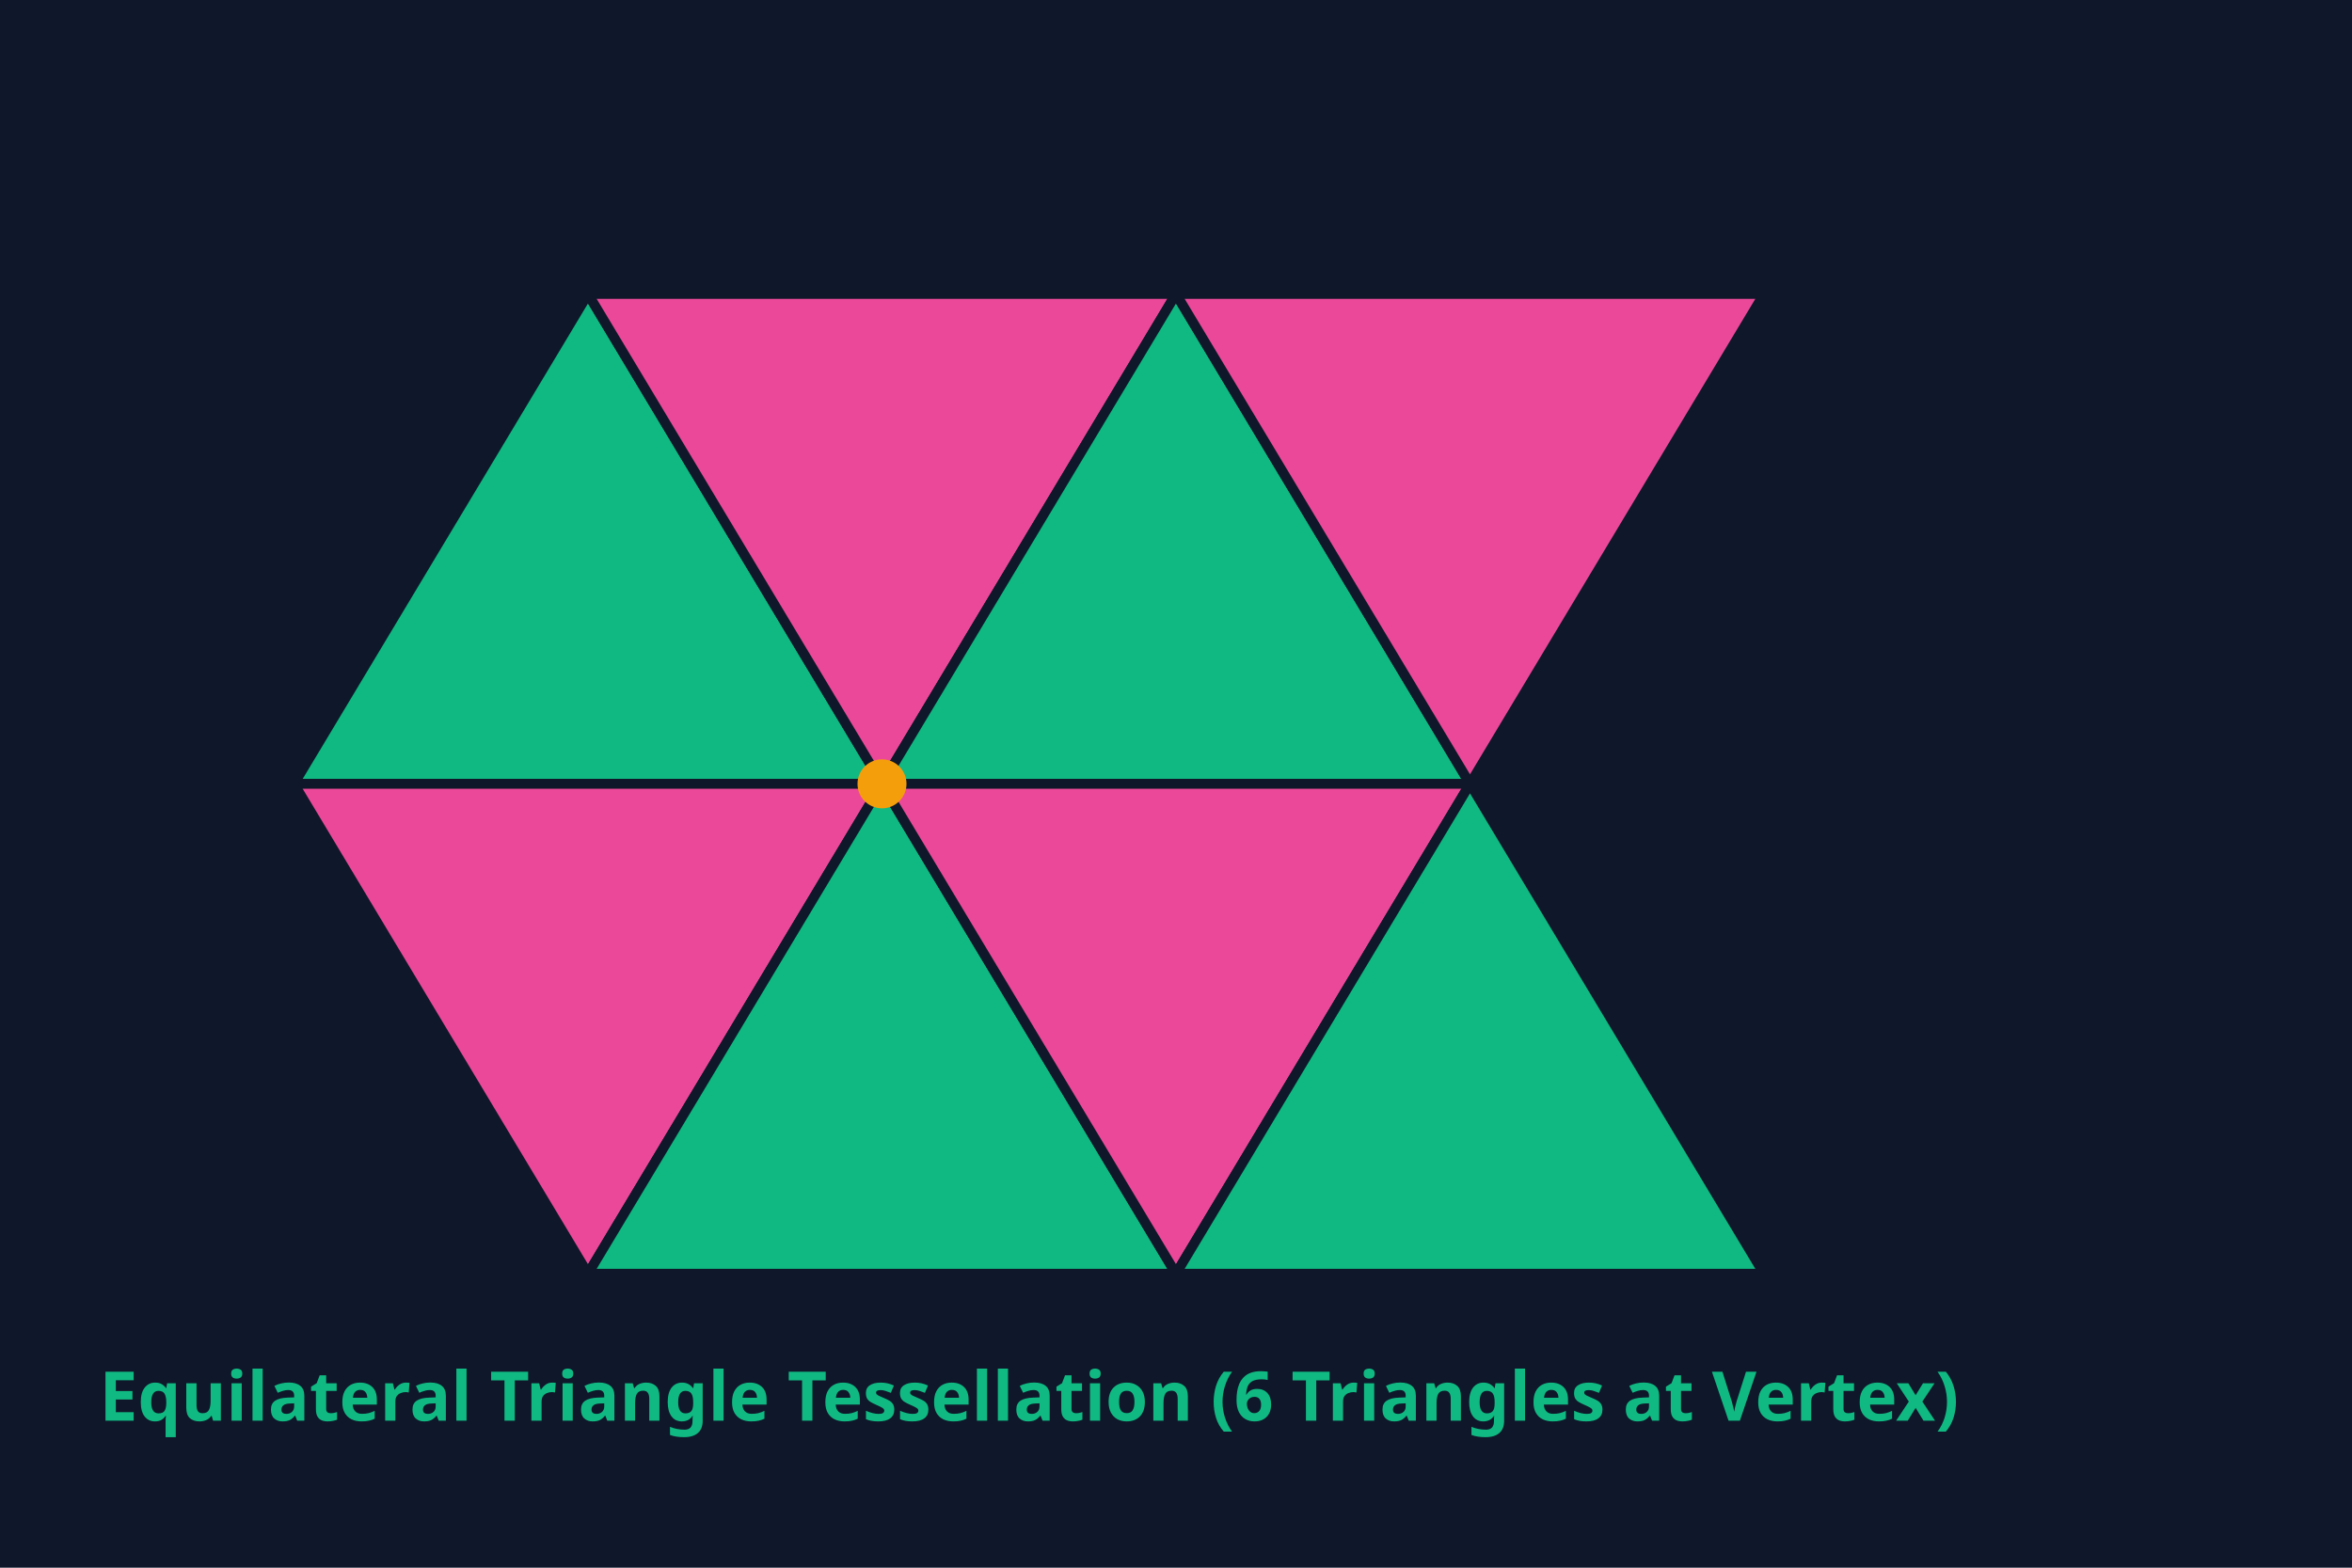
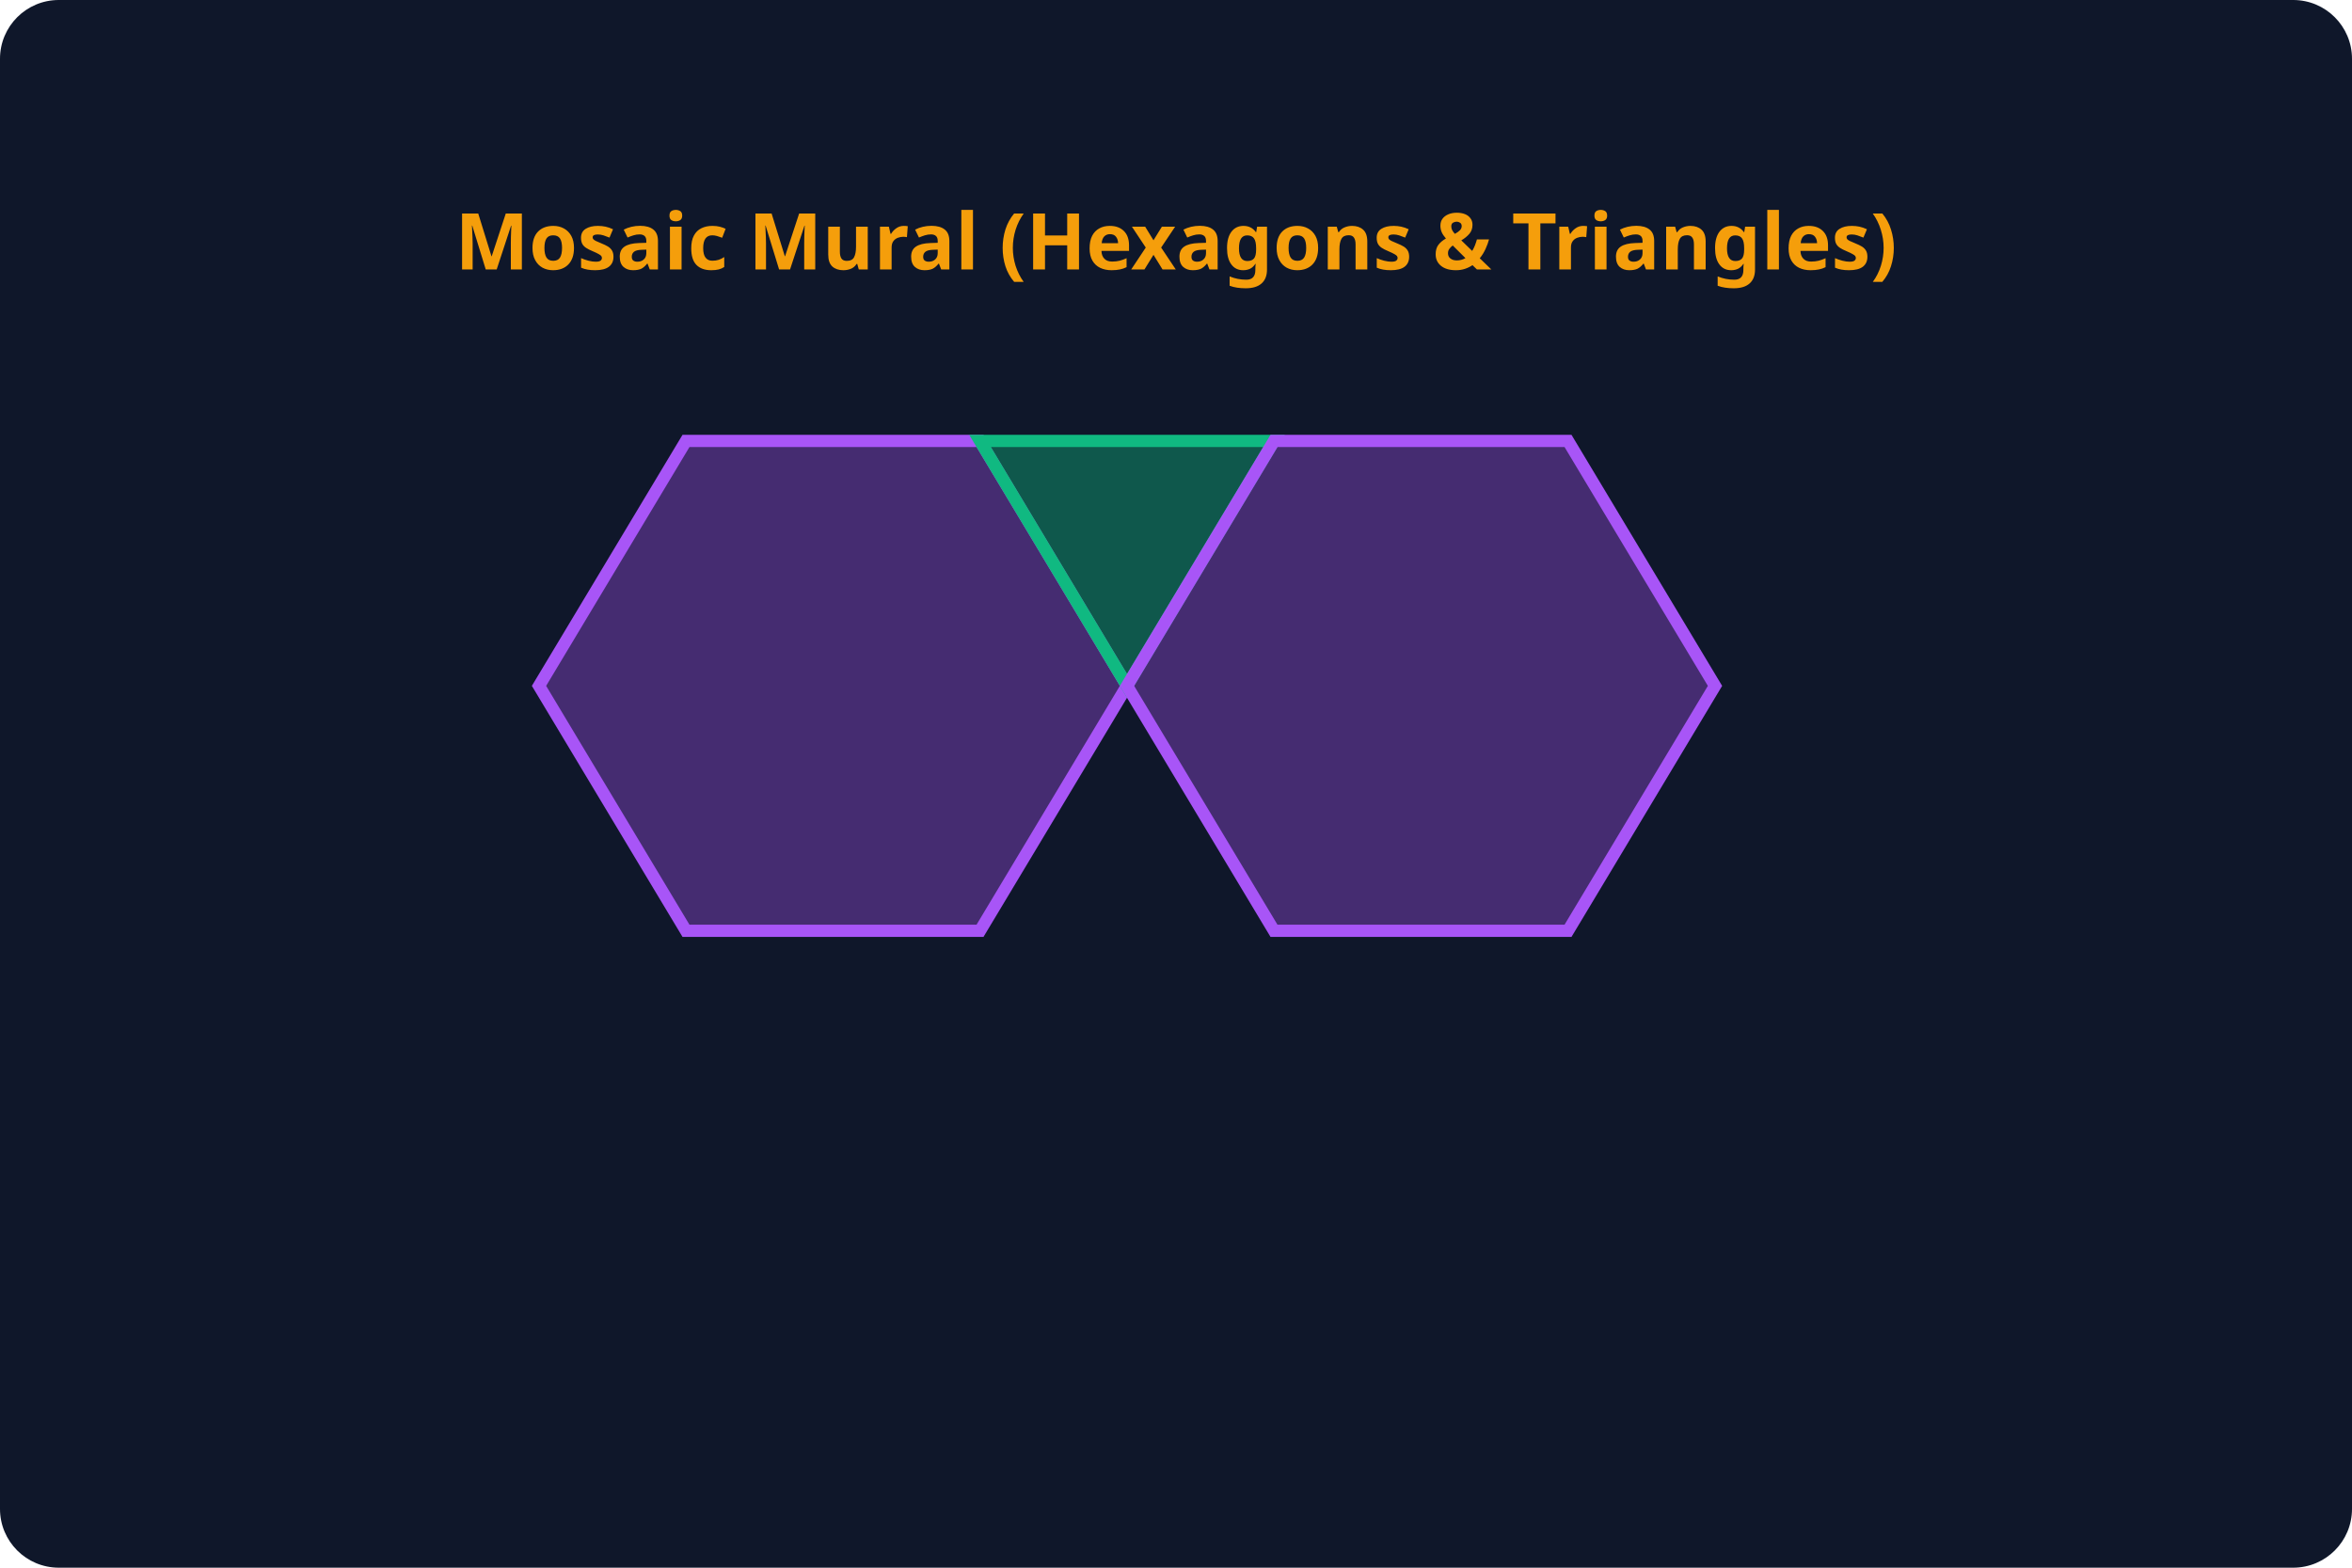
<svg xmlns="http://www.w3.org/2000/svg" width="480" height="320" viewBox="0 0 480 320">
  <defs>
    <marker id="arrow" viewBox="0 0 10 10" refX="5" refY="5" markerWidth="6" markerHeight="6" orient="auto-start-reverse">
      <path d="M 0 0 L 10 5 L 0 10 z" fill="#f59e0b" />
    </marker>
  </defs>
-   <rect width="100%" height="100%" fill="#0f172a" />
-   <g transform="translate(60, 40)">
-     <polygon points="60,20 0,120 120,120" fill="#10b981" stroke="#0f172a" stroke-width="2" />
-     <polygon points="60,20 180,20 120,120" fill="#ec4899" stroke="#0f172a" stroke-width="2" />
-     <polygon points="180,20 120,120 240,120" fill="#10b981" stroke="#0f172a" stroke-width="2" />
-     <polygon points="180,20 300,20 240,120" fill="#ec4899" stroke="#0f172a" stroke-width="2" />
-     <polygon points="0,120 60,220 120,120" fill="#ec4899" stroke="#0f172a" stroke-width="2" />
-     <polygon points="120,120 60,220 180,220" fill="#10b981" stroke="#0f172a" stroke-width="2" />
-     <polygon points="120,120 240,120 180,220" fill="#ec4899" stroke="#0f172a" stroke-width="2" />
-     <polygon points="240,120 180,220 300,220" fill="#10b981" stroke="#0f172a" stroke-width="2" />
-     <circle cx="120" cy="120" r="5" fill="#f59e0b" />
-     <text x="150" y="250" text-anchor="middle" font-family="sans-serif" font-size="14" fill="#10b981" font-weight="bold">Equilateral Triangle Tessellation (6 Triangles at Vertex)</text>
+   <rect width="100%" height="100%" fill="#0f172a" rx="12" />
+   <g transform="translate(80, 30)">
+     <text x="160" y="25" text-anchor="middle" font-family="sans-serif" font-size="16" fill="#f59e0b" font-weight="bold">Mosaic Mural (Hexagons &amp; Triangles)</text>
+     <polygon points="60,60 120,60 150,110 120,160 60,160 30,110" fill="rgba(168, 85, 247, 0.35)" stroke="#a855f7" stroke-width="2.5" />
+     <polygon points="120,60 180,60 150,110" fill="rgba(16, 185, 129, 0.4)" stroke="#10b981" stroke-width="2.5" />
+     <polygon points="180,60 240,60 270,110 240,160 180,160 150,110" fill="rgba(168, 85, 247, 0.35)" stroke="#a855f7" stroke-width="2.5" />
  </g>
</svg>
